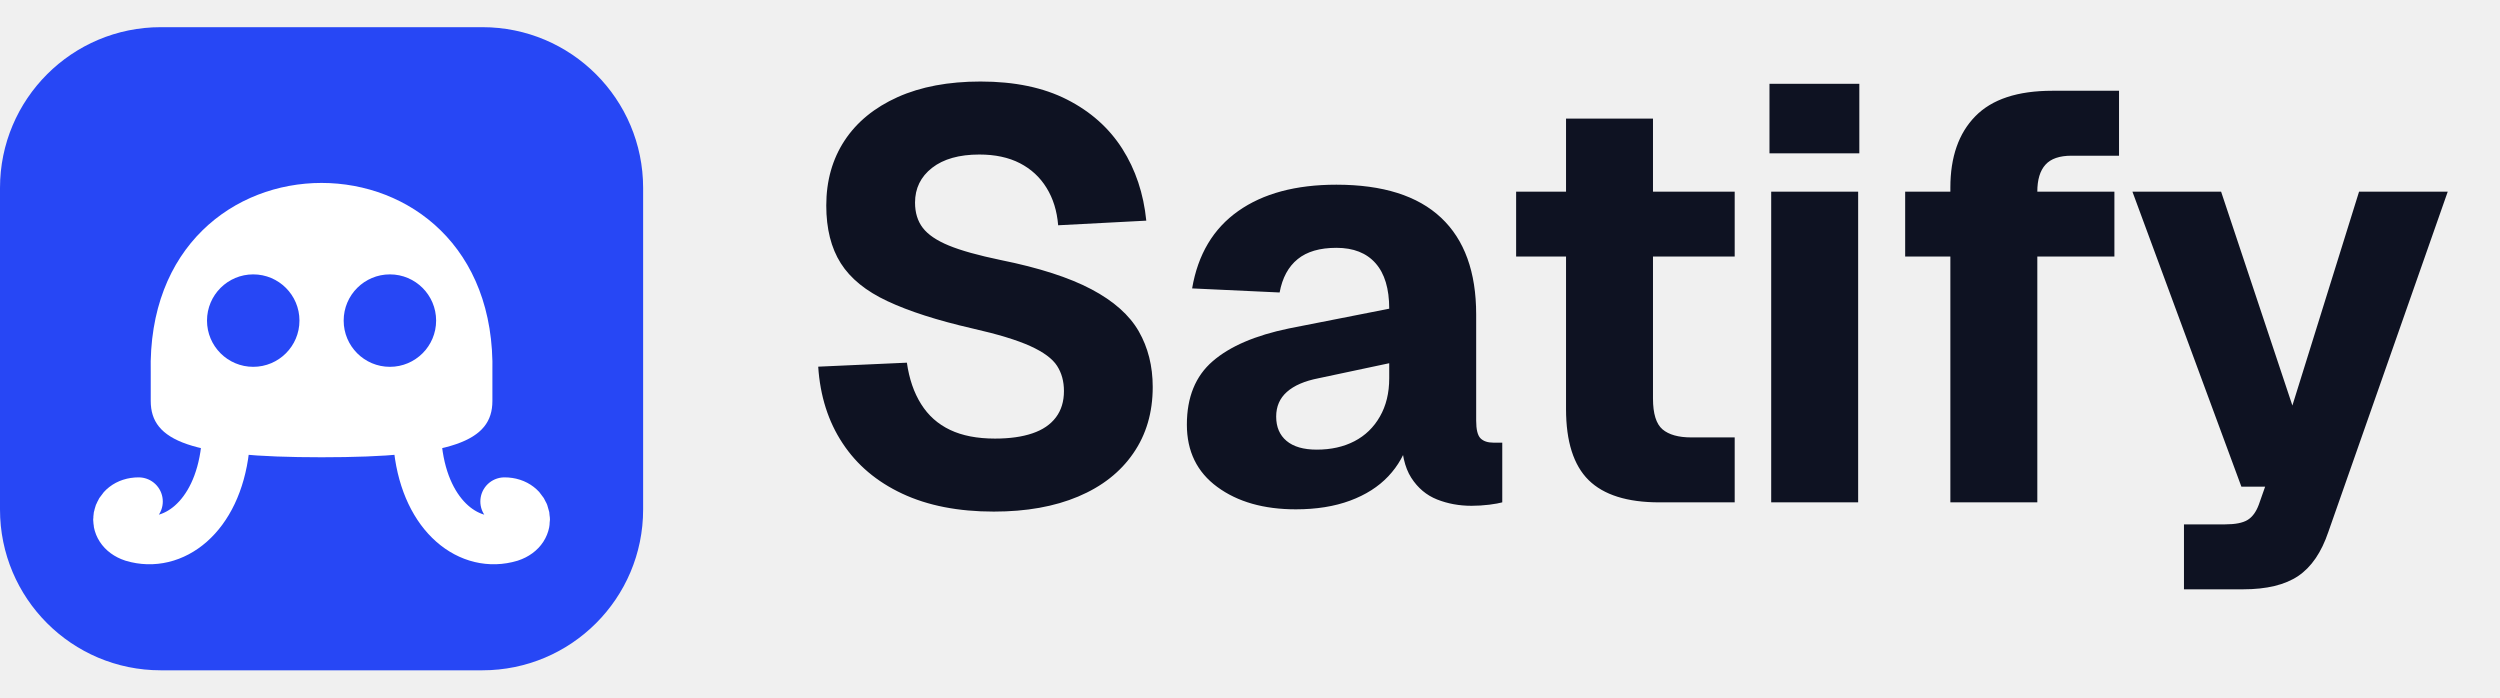
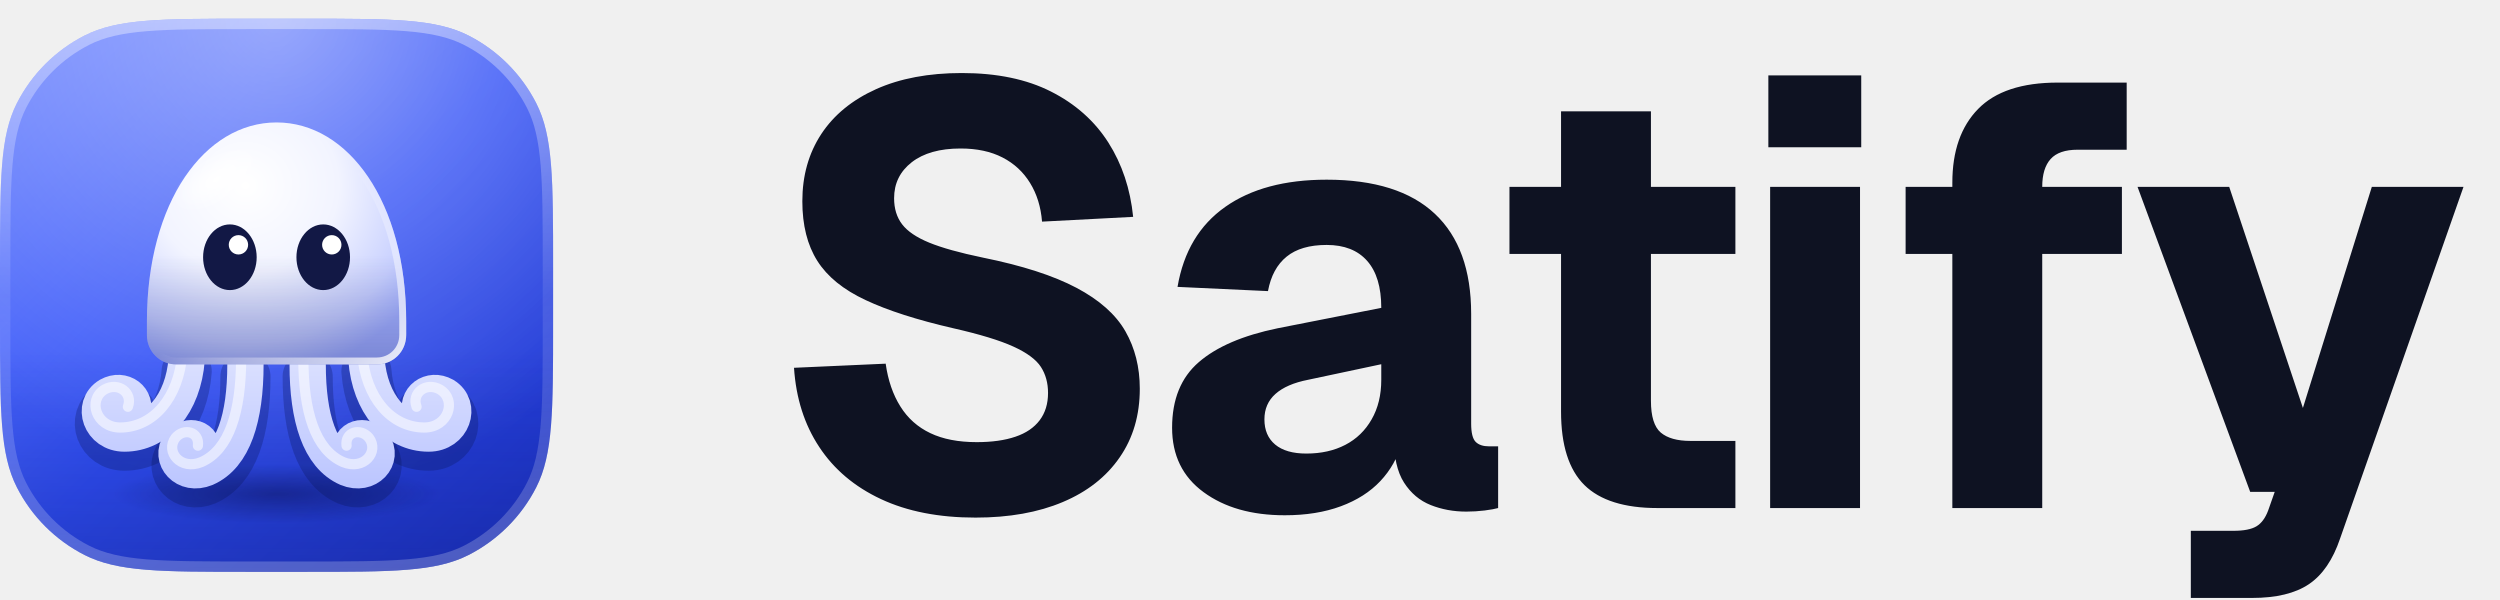
- <svg xmlns="http://www.w3.org/2000/svg" viewBox="0 0 276 77" width="276" height="77" role="img" aria-label="Satify">
-   <g transform="translate(0 3) scale(2.2188)">
-     <rect width="32" height="32" rx="8" fill="#2747F5" />
-     <path d="M7.5 17.2C7.2 4.6 24.8 4.6 24.5 17.2V18.6C24.5 20.6 22.5 21.4 16 21.4C9.5 21.4 7.5 20.6 7.5 18.6Z" fill="#FFFFFF" />
-     <circle cx="12.6" cy="14.6" r="2.3" fill="#2747F5" />
-     <circle cx="19.4" cy="14.6" r="2.3" fill="#2747F5" />
-     <path d="M11.2 21C10.8 24.4 8.6 26 6.6 25.4C5.4 25 5.7 23.6 6.9 23.6" fill="none" stroke="#FFFFFF" stroke-width="2.4" stroke-linecap="round" />
-     <path d="M20.8 21C21.2 24.4 23.4 26 25.4 25.4C26.6 25 26.3 23.6 25.1 23.6" fill="none" stroke="#FFFFFF" stroke-width="2.4" stroke-linecap="round" />
+ <svg xmlns="http://www.w3.org/2000/svg" viewBox="0 0 267 64" width="267" height="64" role="img" aria-label="Satify">
+   <g transform="translate(0 2) scale(0.923)">
+     <defs>
+       <linearGradient id="mlight-bg" x1="0" y1="0" x2="1" y2="1">
+         <stop offset="0" stop-color="#6C84FF" />
+         <stop offset=".5" stop-color="#2F4EF6" />
+         <stop offset="1" stop-color="#1C32C4" />
+       </linearGradient>
+       <radialGradient id="mlight-glow" cx=".5" cy="0" r=".85">
+         <stop offset="0" stop-color="#fff" stop-opacity="0.42" />
+         <stop offset="1" stop-color="#fff" stop-opacity="0" />
+       </radialGradient>
+       <linearGradient id="mlight-edge" x1="0" y1="0" x2="0" y2="1">
+         <stop offset=".6" stop-color="#0A1260" stop-opacity="0" />
+         <stop offset="1" stop-color="#0A1260" stop-opacity="0.28" />
+       </linearGradient>
+       <linearGradient id="mlight-rim" x1="0" y1="0" x2="0" y2="1">
+         <stop offset="0" stop-color="#fff" stop-opacity="0.38" />
+         <stop offset=".5" stop-color="#fff" stop-opacity="0.095" />
+         <stop offset="1" stop-color="#fff" stop-opacity="0.228" />
+       </linearGradient>
+       <radialGradient id="mlight-body" cx=".38" cy=".26" r=".8">
+         <stop offset="0" stop-color="#FFFFFF" />
+         <stop offset=".45" stop-color="#F2F4FF" />
+         <stop offset=".82" stop-color="#C9D1FF" />
+         <stop offset="1" stop-color="#A7B4FF" />
+       </radialGradient>
+       <linearGradient id="mlight-ao" x1="0" y1="0" x2="0" y2="1">
+         <stop offset=".55" stop-color="#101A70" stop-opacity="0" />
+         <stop offset="1" stop-color="#101A70" stop-opacity=".3" />
+       </linearGradient>
+       <linearGradient id="mlight-bodyRim" x1="0" y1="0" x2="1" y2="1">
+         <stop offset=".5" stop-color="#fff" stop-opacity="0" />
+         <stop offset="1" stop-color="#fff" stop-opacity="0.85" />
+       </linearGradient>
+       <radialGradient id="mlight-spec">
+         <stop offset="0" stop-color="#fff" stop-opacity=".95" />
+         <stop offset="1" stop-color="#fff" stop-opacity="0" />
+       </radialGradient>
+       <radialGradient id="mlight-shadow">
+         <stop offset="0" stop-color="#070C45" stop-opacity="0.42" />
+         <stop offset="1" stop-color="#070C45" stop-opacity="0" />
+       </radialGradient>
+       <linearGradient id="mlight-arm" gradientUnits="userSpaceOnUse" x1="0" y1="22" x2="0" y2="54">
+         <stop offset="0" stop-color="#FFFFFF" />
+         <stop offset="1" stop-color="#BCC6FF" />
+       </linearGradient>
+       <clipPath id="mlight-sq">
+         <path d="M35.33 0c10.04 0 15.05 0 18.89 1.95a17.92 17.92 0 0 1 7.83 7.83c1.95 3.83 1.95 8.85 1.95 18.89L64 35.33c0 10.04 0 15.05 -1.95 18.89a17.92 17.92 0 0 1 -7.83 7.83c-3.83 1.95 -8.85 1.95 -18.89 1.95L28.67 64c-10.04 0 -15.05 0 -18.89 -1.95a17.92 17.92 0 0 1 -7.83 -7.83c-1.95 -3.83 -1.95 -8.85 -1.95 -18.89L0 28.67c0 -10.04 0 -15.05 1.95 -18.89a17.92 17.92 0 0 1 7.83 -7.83c3.83 -1.95 8.85 -1.95 18.89 -1.95Z" />
+       </clipPath>
+       <clipPath id="mlight-head">
+         <path d="M17 35C17 21.2 23.7 12 32 12C40.3 12 47 21.2 47 35V36.6C47 38.5 45.5 40 43.6 40H20.4C18.5 40 17 38.5 17 36.6Z" />
+       </clipPath>
+     </defs>
+     <path d="M35.33 0c10.04 0 15.05 0 18.89 1.95a17.92 17.92 0 0 1 7.83 7.83c1.95 3.83 1.95 8.85 1.95 18.89L64 35.33c0 10.04 0 15.05 -1.95 18.89a17.92 17.92 0 0 1 -7.83 7.83c-3.83 1.95 -8.85 1.95 -18.89 1.95L28.67 64c-10.04 0 -15.05 0 -18.89 -1.95a17.92 17.92 0 0 1 -7.83 -7.83c-1.95 -3.83 -1.95 -8.85 -1.95 -18.89L0 28.67c0 -10.04 0 -15.05 1.95 -18.89a17.92 17.92 0 0 1 7.83 -7.83c3.83 -1.95 8.85 -1.95 18.89 -1.95Z" fill="url(#mlight-bg)" />
+     <path d="M35.33 0c10.04 0 15.05 0 18.89 1.95a17.92 17.92 0 0 1 7.83 7.83c1.95 3.83 1.95 8.85 1.95 18.89L64 35.33c0 10.04 0 15.05 -1.95 18.89a17.92 17.92 0 0 1 -7.83 7.83c-3.83 1.95 -8.85 1.95 -18.89 1.95L28.67 64c-10.04 0 -15.05 0 -18.89 -1.95a17.92 17.92 0 0 1 -7.83 -7.83c-1.95 -3.83 -1.95 -8.85 -1.95 -18.89L0 28.67c0 -10.04 0 -15.05 1.95 -18.89a17.92 17.92 0 0 1 7.83 -7.83c3.83 -1.95 8.85 -1.95 18.89 -1.95Z" fill="url(#mlight-glow)" />
+     <path d="M35.33 0c10.04 0 15.05 0 18.89 1.95a17.92 17.92 0 0 1 7.83 7.83c1.95 3.83 1.95 8.85 1.95 18.89L64 35.33c0 10.04 0 15.05 -1.95 18.89a17.92 17.92 0 0 1 -7.83 7.83c-3.83 1.95 -8.85 1.95 -18.89 1.95L28.67 64c-10.04 0 -15.05 0 -18.89 -1.95a17.92 17.92 0 0 1 -7.83 -7.83c-1.95 -3.83 -1.95 -8.85 -1.95 -18.89L0 28.67c0 -10.04 0 -15.05 1.95 -18.89a17.92 17.92 0 0 1 7.83 -7.83c3.83 -1.95 8.85 -1.95 18.89 -1.95Z" fill="url(#mlight-edge)" />
+     <path d="M35.33 0c10.04 0 15.05 0 18.89 1.95a17.92 17.92 0 0 1 7.83 7.83c1.95 3.83 1.95 8.85 1.95 18.89L64 35.33c0 10.04 0 15.05 -1.95 18.89a17.92 17.92 0 0 1 -7.83 7.83c-3.83 1.95 -8.85 1.95 -18.89 1.95L28.67 64c-10.04 0 -15.05 0 -18.89 -1.95a17.92 17.92 0 0 1 -7.83 -7.83c-1.95 -3.83 -1.95 -8.85 -1.95 -18.89L0 28.67c0 -10.04 0 -15.05 1.95 -18.89a17.92 17.92 0 0 1 7.83 -7.83c3.83 -1.95 8.85 -1.95 18.89 -1.95Z" fill="none" stroke="url(#mlight-rim)" stroke-width="2.4" clip-path="url(#mlight-sq)" />
+     <g>
+       <ellipse cx="32" cy="55" rx="19" ry="3.4" fill="url(#mlight-shadow)" />
+       <path d="M21.6 39.4C21.2 44.6 18.2 48 14.4 48C11.6 48 10.6 44.8 12.6 43.6C14.2 42.7 15.9 44 15.3 45.6" fill="none" stroke="#0A1255" stroke-opacity=".28" stroke-width="5.8" stroke-linecap="round" stroke-linejoin="round" transform="translate(0 1.4)" />
+       <path d="M28.4 40C28.4 46.2 27 50.6 23.8 52C21.4 53 19.6 50.8 20.8 49.2C21.8 48 23.6 48.5 23.4 50.1" fill="none" stroke="#0A1255" stroke-opacity=".28" stroke-width="5.8" stroke-linecap="round" stroke-linejoin="round" transform="translate(0 1.4)" />
+       <path d="M42.4 39.4C42.8 44.6 45.8 48 49.6 48C52.4 48 53.4 44.8 51.4 43.6C49.8 42.7 48.1 44 48.7 45.6" fill="none" stroke="#0A1255" stroke-opacity=".28" stroke-width="5.8" stroke-linecap="round" stroke-linejoin="round" transform="translate(0 1.4)" />
+       <path d="M35.6 40C35.6 46.2 37 50.6 40.2 52C42.6 53 44.4 50.8 43.2 49.2C42.2 48 40.4 48.5 40.6 50.1" fill="none" stroke="#0A1255" stroke-opacity=".28" stroke-width="5.8" stroke-linecap="round" stroke-linejoin="round" transform="translate(0 1.4)" />
+       <path d="M21.6 39.4C21.2 44.6 18.2 48 14.4 48C11.6 48 10.6 44.8 12.6 43.6C14.2 42.7 15.9 44 15.3 45.6" fill="none" stroke="url(#mlight-arm)" stroke-width="4.2" stroke-linecap="round" stroke-linejoin="round" />
+       <path d="M28.4 40C28.4 46.2 27 50.6 23.8 52C21.4 53 19.6 50.8 20.8 49.2C21.8 48 23.6 48.5 23.4 50.1" fill="none" stroke="url(#mlight-arm)" stroke-width="4.2" stroke-linecap="round" stroke-linejoin="round" />
+       <path d="M42.4 39.4C42.8 44.6 45.8 48 49.6 48C52.4 48 53.4 44.8 51.4 43.6C49.8 42.7 48.1 44 48.7 45.6" fill="none" stroke="url(#mlight-arm)" stroke-width="4.2" stroke-linecap="round" stroke-linejoin="round" />
+       <path d="M35.6 40C35.6 46.2 37 50.6 40.2 52C42.6 53 44.4 50.8 43.2 49.2C42.2 48 40.4 48.5 40.6 50.1" fill="none" stroke="url(#mlight-arm)" stroke-width="4.2" stroke-linecap="round" stroke-linejoin="round" />
+       <path d="M21.6 39.4C21.2 44.6 18.2 48 14.4 48C11.6 48 10.6 44.8 12.6 43.6C14.2 42.7 15.9 44 15.3 45.6" fill="none" stroke="#fff" stroke-opacity=".55" stroke-width="1.18" stroke-linecap="round" stroke-linejoin="round" transform="translate(-.5 -.7)" />
+       <path d="M28.4 40C28.4 46.2 27 50.6 23.8 52C21.4 53 19.6 50.8 20.8 49.2C21.8 48 23.6 48.5 23.4 50.1" fill="none" stroke="#fff" stroke-opacity=".55" stroke-width="1.18" stroke-linecap="round" stroke-linejoin="round" transform="translate(-.5 -.7)" />
+       <path d="M42.4 39.4C42.8 44.6 45.8 48 49.6 48C52.4 48 53.4 44.8 51.4 43.6C49.8 42.7 48.1 44 48.7 45.6" fill="none" stroke="#fff" stroke-opacity=".55" stroke-width="1.18" stroke-linecap="round" stroke-linejoin="round" transform="translate(-.5 -.7)" />
+       <path d="M35.6 40C35.6 46.2 37 50.6 40.2 52C42.6 53 44.4 50.8 43.2 49.2C42.2 48 40.4 48.5 40.6 50.1" fill="none" stroke="#fff" stroke-opacity=".55" stroke-width="1.18" stroke-linecap="round" stroke-linejoin="round" transform="translate(-.5 -.7)" />
+       <path d="M17 35C17 21.2 23.7 12 32 12C40.3 12 47 21.2 47 35V36.6C47 38.5 45.5 40 43.6 40H20.4C18.5 40 17 38.5 17 36.6Z" fill="url(#mlight-body)" />
+       <path d="M17 35C17 21.2 23.7 12 32 12C40.3 12 47 21.2 47 35V36.6C47 38.5 45.5 40 43.6 40H20.4C18.5 40 17 38.5 17 36.6Z" fill="url(#mlight-ao)" />
+       <path d="M17 35C17 21.2 23.7 12 32 12C40.3 12 47 21.2 47 35V36.6C47 38.5 45.5 40 43.6 40H20.4C18.5 40 17 38.5 17 36.6Z" fill="none" stroke="url(#mlight-bodyRim)" stroke-width="1.6" clip-path="url(#mlight-head)" />
+       <ellipse cx="25" cy="18.6" rx="5.6" ry="2.7" transform="rotate(-32 25 18.6)" fill="url(#mlight-spec)" />
+       <ellipse cx="26.6" cy="27.6" rx="3.1" ry="3.8" fill="#121845" />
+       <circle cx="27.59" cy="26.16" r="1.12" fill="#fff" />
+       <ellipse cx="37.4" cy="27.6" rx="3.1" ry="3.8" fill="#121845" />
+       <circle cx="38.39" cy="26.16" r="1.12" fill="#fff" />
+     </g>
  </g>
-   <path fill="#0E1222" transform="translate(87 55.46)" d="M22.72 1.02Q16.83 1.02 12.61-0.96Q8.38-2.94 6.02-6.53Q3.65-10.11 3.33-14.98L13.12-15.42Q13.50-12.74 14.69-10.85Q15.87-8.96 17.89-8Q19.90-7.04 22.85-7.04Q25.28-7.04 26.98-7.62Q28.67-8.19 29.57-9.38Q30.46-10.56 30.46-12.29Q30.46-13.89 29.70-15.07Q28.93-16.26 26.75-17.25Q24.58-18.24 20.35-19.20Q14.53-20.54 10.98-22.21Q7.42-23.87 5.82-26.40Q4.22-28.93 4.22-32.77Q4.22-36.86 6.24-39.94Q8.26-43.01 12.10-44.74Q15.94-46.46 21.25-46.46Q26.88-46.46 30.78-44.48Q34.69-42.50 36.90-39.04Q39.10-35.58 39.55-31.10L29.82-30.59Q29.63-32.96 28.54-34.72Q27.46-36.48 25.60-37.44Q23.74-38.40 21.12-38.40Q17.79-38.40 15.90-36.93Q14.02-35.46 14.02-33.09Q14.02-31.42 14.88-30.30Q15.74-29.18 17.76-28.35Q19.78-27.52 23.49-26.75Q29.82-25.47 33.50-23.52Q37.18-21.57 38.72-18.88Q40.26-16.19 40.26-12.74Q40.26-8.51 38.11-5.41Q35.97-2.30 32.03-0.64Q28.10 1.02 22.72 1.02M56.06 0.77Q50.75 0.77 47.39-1.70Q44.03-4.16 44.03-8.58Q44.03-13.12 46.88-15.58Q49.73-18.05 55.30-19.20L66.37-21.38Q66.37-24.70 64.86-26.40Q63.36-28.10 60.54-28.10Q57.79-28.10 56.26-26.85Q54.72-25.60 54.27-23.17L44.61-23.62Q45.57-29.25 49.70-32.16Q53.82-35.07 60.54-35.07Q68.22-35.07 72.10-31.42Q75.97-27.78 75.97-20.74L75.97-9.02Q75.97-7.55 76.45-7.07Q76.93-6.59 77.89-6.59L78.85-6.59L78.85 0Q78.40 0.13 77.41 0.26Q76.42 0.38 75.46 0.38Q73.41 0.38 71.65-0.32Q69.89-1.02 68.80-2.72Q67.71-4.42 67.71-7.55L68.54-6.91Q67.90-4.61 66.27-2.88Q64.64-1.15 62.05-0.19Q59.46 0.77 56.06 0.77M58.37-5.82Q60.74-5.82 62.53-6.75Q64.32-7.68 65.34-9.47Q66.37-11.26 66.37-13.70L66.37-15.36L58.56-13.70Q56.26-13.25 55.07-12.19Q53.89-11.14 53.89-9.47Q53.89-7.74 55.04-6.78Q56.19-5.82 58.37-5.82M104.51 0L96.19 0Q90.88 0 88.38-2.46Q85.89-4.93 85.89-10.30L85.89-42.37L95.49-42.37L95.49-11.46Q95.49-8.96 96.54-8.06Q97.60-7.17 99.71-7.17L104.51-7.17L104.51 0M104.51-27.14L80.38-27.14L80.38-34.30L104.51-34.30M118.14 0L108.54 0L108.54-34.30L118.14-34.30L118.14 0M118.27-38.53L108.35-38.53L108.35-46.21L118.27-46.21M137.92 0L128.32 0L128.32-34.75Q128.32-39.81 131.07-42.62Q133.82-45.44 139.58-45.44L146.94-45.44L146.94-38.27L141.70-38.27Q139.71-38.27 138.82-37.28Q137.92-36.29 137.92-34.30L137.92 0M146.43-27.14L123.33-27.14L123.33-34.30L146.43-34.30M160.64 9.60L154.11 9.60L154.11 2.43L158.66 2.43Q160.32 2.43 161.12 1.95Q161.92 1.47 162.37 0.26L163.07-1.73L160.45-1.73L148.42-34.30L158.21-34.30L166.08-10.69L173.44-34.30L183.23-34.30L170.05 3.26Q168.90 6.66 166.72 8.13Q164.54 9.60 160.64 9.60" />
+   <path fill="#0E1222" transform="translate(81.47 54.26)" d="M22.72 1.02Q16.83 1.02 12.61-0.96Q8.38-2.94 6.02-6.53Q3.65-10.11 3.33-14.98L13.12-15.42Q13.50-12.74 14.69-10.85Q15.87-8.96 17.89-8Q19.90-7.04 22.85-7.04Q25.28-7.04 26.98-7.62Q28.67-8.19 29.57-9.38Q30.46-10.56 30.46-12.29Q30.46-13.89 29.70-15.07Q28.93-16.26 26.75-17.25Q24.58-18.24 20.35-19.20Q14.53-20.54 10.98-22.21Q7.42-23.87 5.82-26.40Q4.22-28.93 4.22-32.77Q4.22-36.86 6.24-39.94Q8.26-43.01 12.10-44.74Q15.94-46.46 21.25-46.46Q26.88-46.46 30.78-44.48Q34.69-42.50 36.90-39.04Q39.10-35.58 39.55-31.10L29.82-30.59Q29.63-32.96 28.54-34.72Q27.46-36.48 25.60-37.44Q23.74-38.40 21.12-38.40Q17.79-38.40 15.90-36.93Q14.02-35.46 14.02-33.09Q14.02-31.42 14.88-30.30Q15.74-29.18 17.76-28.35Q19.78-27.52 23.49-26.75Q29.82-25.47 33.50-23.52Q37.18-21.57 38.72-18.88Q40.26-16.19 40.26-12.74Q40.26-8.51 38.11-5.41Q35.97-2.30 32.03-0.64Q28.10 1.02 22.72 1.02M55.74 0.77Q50.43 0.77 47.07-1.70Q43.71-4.16 43.71-8.58Q43.71-13.12 46.56-15.58Q49.41-18.05 54.98-19.20L66.05-21.38Q66.05-24.70 64.54-26.40Q63.04-28.10 60.22-28.10Q57.47-28.10 55.94-26.85Q54.40-25.60 53.95-23.17L44.29-23.62Q45.25-29.25 49.38-32.16Q53.50-35.07 60.22-35.07Q67.90-35.07 71.78-31.42Q75.65-27.78 75.65-20.74L75.65-9.02Q75.65-7.55 76.13-7.07Q76.61-6.59 77.57-6.59L78.53-6.59L78.53 0Q78.08 0.13 77.09 0.26Q76.10 0.38 75.14 0.38Q73.09 0.38 71.33-0.32Q69.57-1.02 68.48-2.72Q67.39-4.42 67.39-7.55L68.22-6.91Q67.58-4.61 65.95-2.88Q64.32-1.15 61.73-0.19Q59.14 0.77 55.74 0.77M58.05-5.82Q60.42-5.82 62.21-6.75Q64-7.68 65.02-9.47Q66.05-11.26 66.05-13.70L66.05-15.36L58.24-13.70Q55.94-13.25 54.75-12.19Q53.57-11.14 53.57-9.47Q53.57-7.74 54.72-6.78Q55.87-5.82 58.05-5.82M103.87 0L95.55 0Q90.24 0 87.74-2.46Q85.25-4.93 85.25-10.30L85.25-42.37L94.85-42.37L94.85-11.46Q94.85-8.96 95.90-8.06Q96.96-7.17 99.07-7.17L103.87-7.17L103.87 0M103.87-27.14L79.74-27.14L79.74-34.30L103.87-34.30M117.18 0L107.58 0L107.58-34.30L117.18-34.30L117.18 0M117.31-38.53L107.39-38.53L107.39-46.21L117.31-46.21M136.64 0L127.04 0L127.04-34.75Q127.04-39.81 129.79-42.62Q132.54-45.44 138.30-45.44L145.66-45.44L145.66-38.27L140.42-38.27Q138.43-38.27 137.54-37.28Q136.64-36.29 136.64-34.30L136.64 0M145.15-27.14L122.05-27.14L122.05-34.30L145.15-34.30M159.04 9.60L152.51 9.60L152.51 2.43L157.06 2.43Q158.72 2.43 159.52 1.95Q160.32 1.47 160.77 0.26L161.47-1.73L158.85-1.73L146.82-34.30L156.61-34.30L164.48-10.69L171.84-34.30L181.63-34.30L168.45 3.26Q167.30 6.66 165.12 8.13Q162.94 9.60 159.04 9.60" />
</svg>
